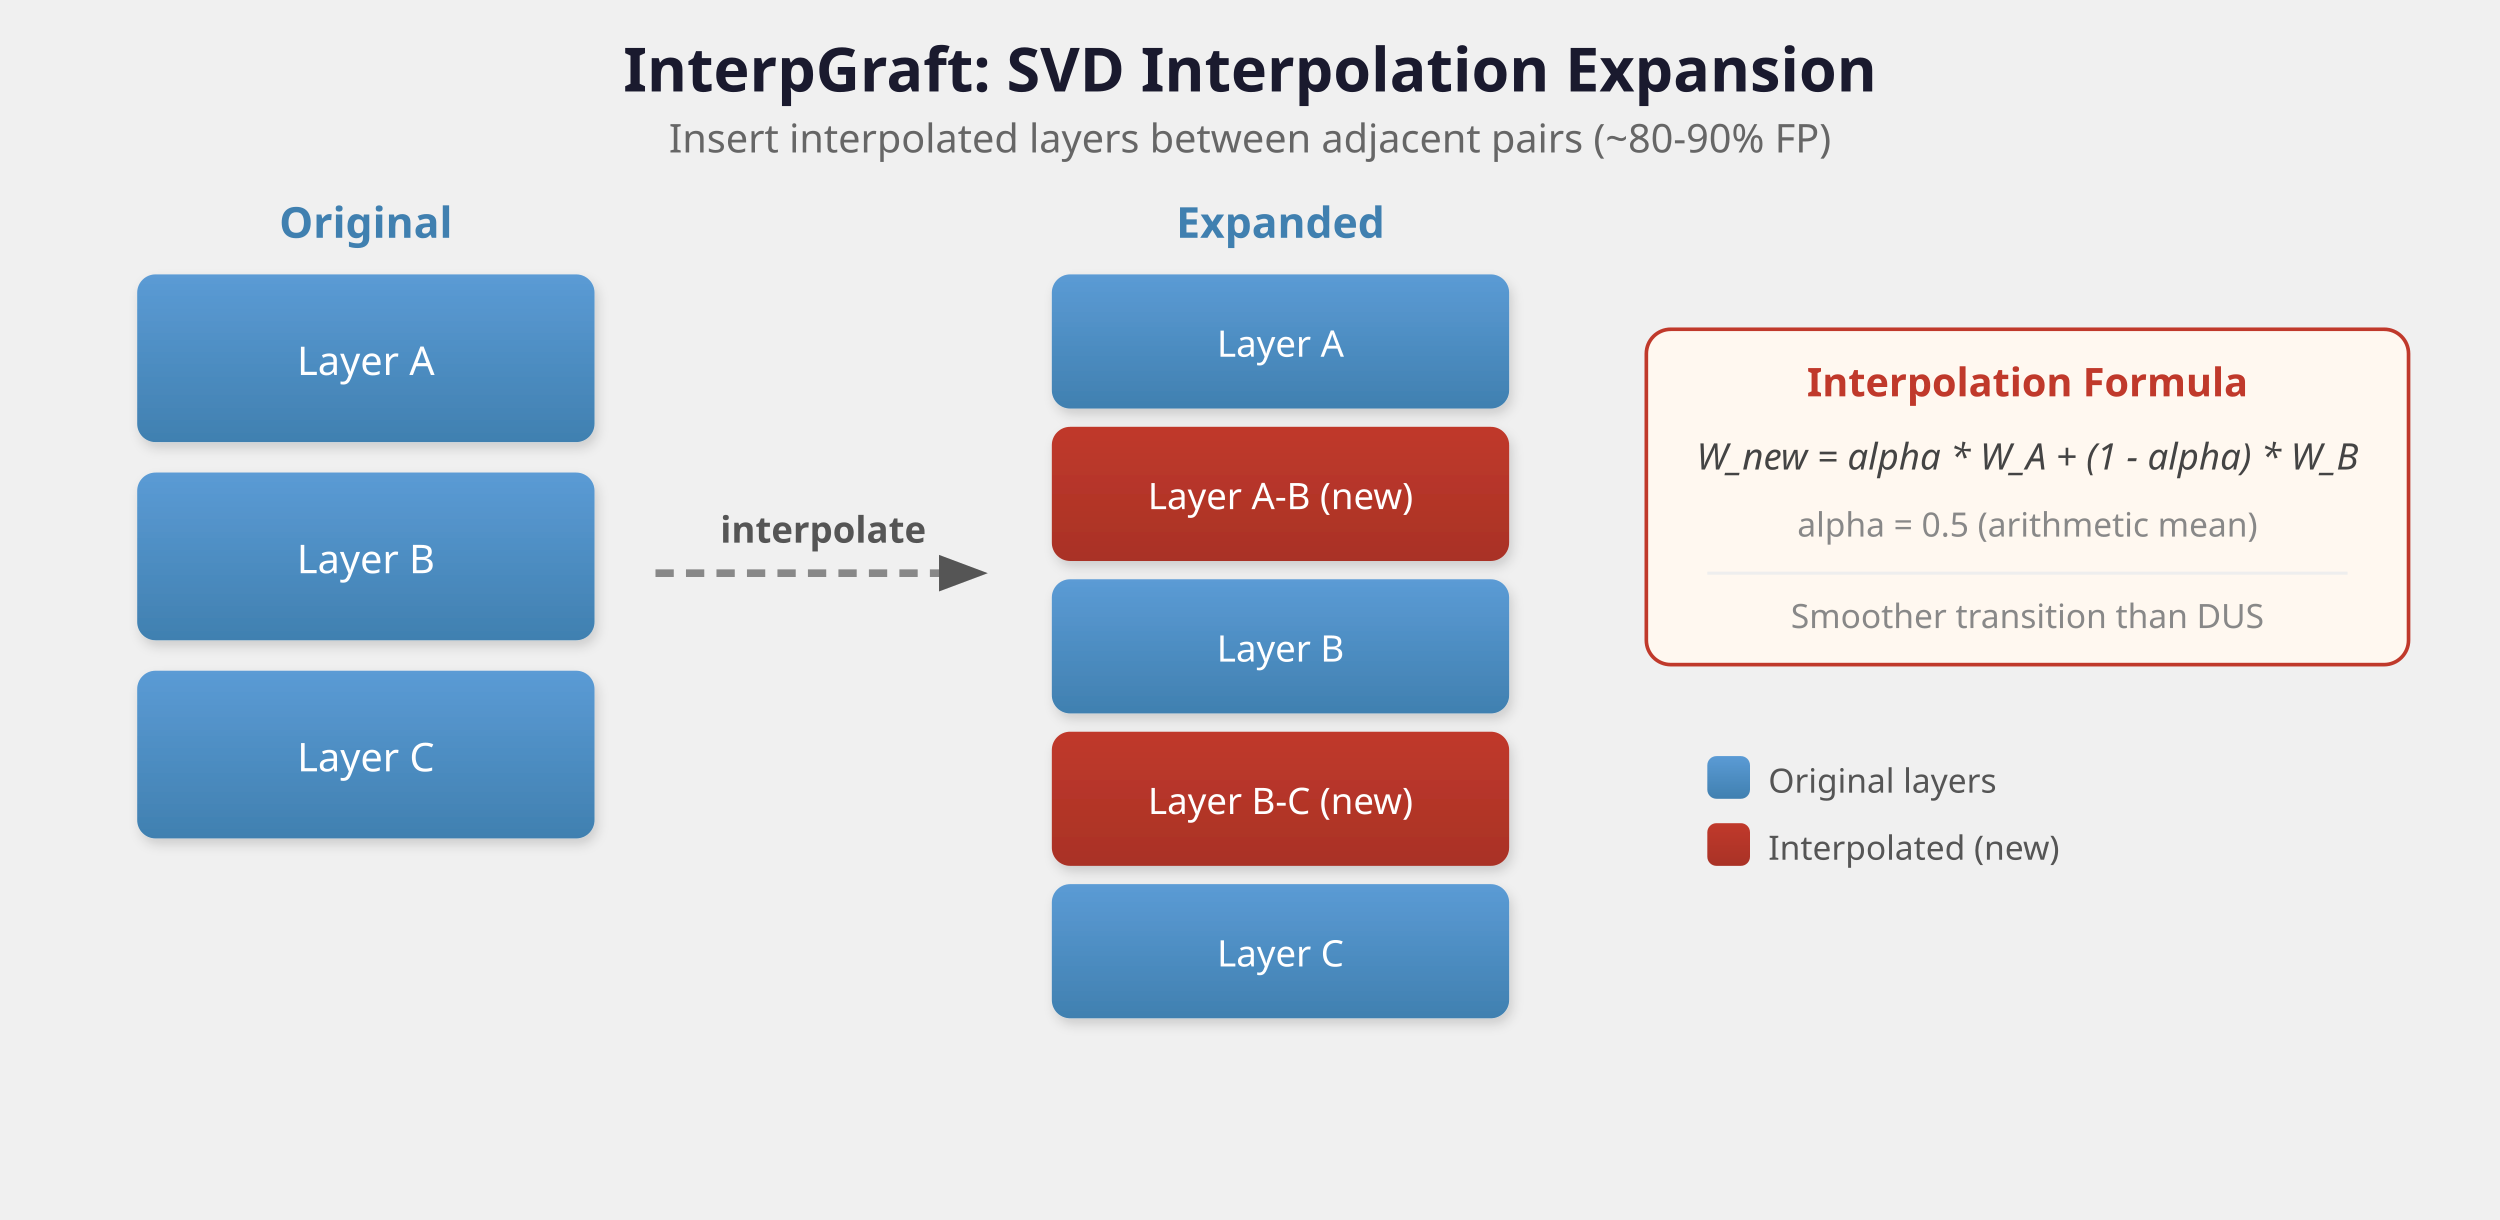
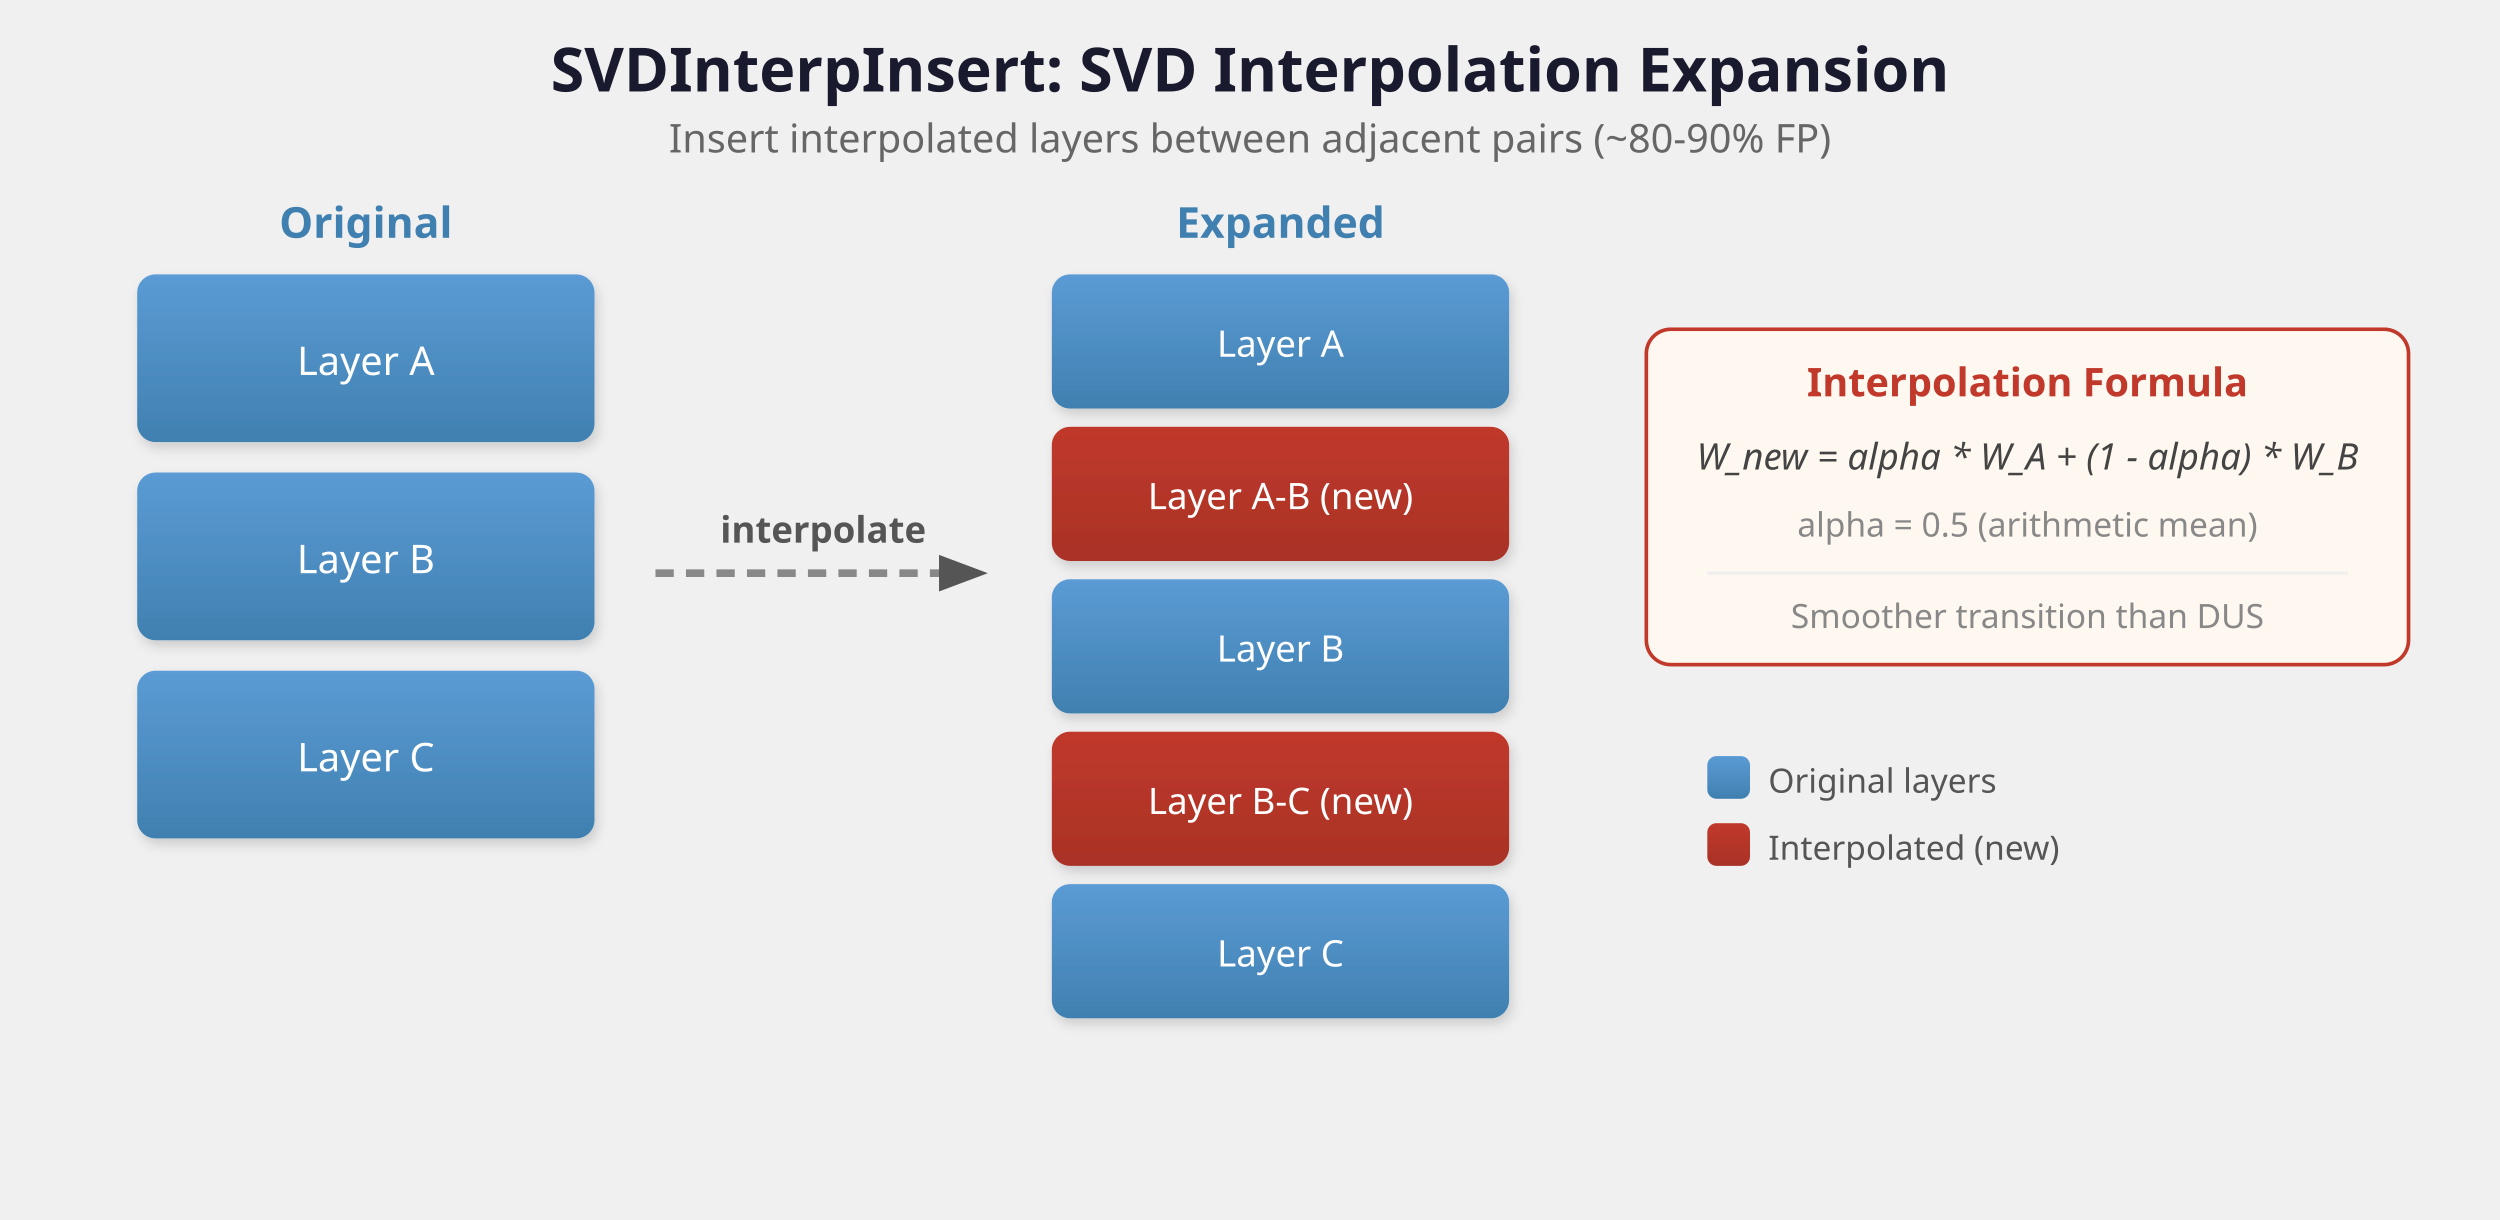
<svg xmlns="http://www.w3.org/2000/svg" viewBox="0 0 820 400" font-family="'Segoe UI',system-ui,sans-serif">
  <defs>
    <linearGradient id="aG" x1="0" y1="0" x2="0" y2="1">
      <stop offset="0%" stop-color="#5B9BD5" />
      <stop offset="100%" stop-color="#4080B0" />
    </linearGradient>
    <linearGradient id="iG" x1="0" y1="0" x2="0" y2="1">
      <stop offset="0%" stop-color="#C0392B" />
      <stop offset="100%" stop-color="#A93226" />
    </linearGradient>
    <filter id="s">
      <feDropShadow dx="1" dy="2" stdDeviation="2" flood-opacity="0.15" />
    </filter>
  </defs>
-   <text x="410" y="30" text-anchor="middle" font-size="20" font-weight="700" fill="#1a1a2e">InterpGraft: SVD Interpolation Expansion</text>
+   <text x="410" y="30" text-anchor="middle" font-size="20" font-weight="700" fill="#1a1a2e">SVDInterpInsert: SVD Interpolation Expansion</text>
  <text x="410" y="50" text-anchor="middle" font-size="13" fill="#666">Insert interpolated layers between adjacent pairs (~80-90% FP)</text>
  <text x="120" y="78" text-anchor="middle" font-size="14" font-weight="600" fill="#4080B0">Original</text>
  <g filter="url(#s)">
    <rect x="45" y="90" width="150" height="55" rx="6" fill="url(#aG)" />
    <text x="120" y="123" text-anchor="middle" font-size="13" fill="#fff">Layer A</text>
    <rect x="45" y="155" width="150" height="55" rx="6" fill="url(#aG)" />
    <text x="120" y="188" text-anchor="middle" font-size="13" fill="#fff">Layer B</text>
    <rect x="45" y="220" width="150" height="55" rx="6" fill="url(#aG)" />
    <text x="120" y="253" text-anchor="middle" font-size="13" fill="#fff">Layer C</text>
  </g>
  <line x1="215" y1="188" x2="310" y2="188" stroke="#888" stroke-width="2.5" stroke-dasharray="6,4" />
  <polygon points="308,182 324,188 308,194" fill="#555" />
  <text x="270" y="178" text-anchor="middle" font-size="12" fill="#555" font-weight="600">interpolate</text>
  <text x="420" y="78" text-anchor="middle" font-size="14" font-weight="600" fill="#4080B0">Expanded</text>
  <g filter="url(#s)">
    <rect x="345" y="90" width="150" height="44" rx="6" fill="url(#aG)" />
    <text x="420" y="117" text-anchor="middle" font-size="12" fill="#fff">Layer A</text>
    <rect x="345" y="140" width="150" height="44" rx="6" fill="url(#iG)" />
    <text x="420" y="167" text-anchor="middle" font-size="12" fill="#fff">Layer A-B (new)</text>
    <rect x="345" y="190" width="150" height="44" rx="6" fill="url(#aG)" />
    <text x="420" y="217" text-anchor="middle" font-size="12" fill="#fff">Layer B</text>
    <rect x="345" y="240" width="150" height="44" rx="6" fill="url(#iG)" />
    <text x="420" y="267" text-anchor="middle" font-size="12" fill="#fff">Layer B-C (new)</text>
    <rect x="345" y="290" width="150" height="44" rx="6" fill="url(#aG)" />
    <text x="420" y="317" text-anchor="middle" font-size="12" fill="#fff">Layer C</text>
  </g>
  <g transform="translate(540, 108)">
    <rect width="250" height="110" rx="8" fill="#FFF8F0" stroke="#C0392B" stroke-width="1.2" />
    <text x="125" y="22" text-anchor="middle" font-size="13" font-weight="700" fill="#C0392B">Interpolation Formula</text>
    <text x="125" y="46" text-anchor="middle" font-size="12" fill="#444" font-style="italic">W_new = alpha * W_A + (1 - alpha) * W_B</text>
    <text x="125" y="68" text-anchor="middle" font-size="11" fill="#888">alpha = 0.5  (arithmetic mean)</text>
    <line x1="20" y1="80" x2="230" y2="80" stroke="#eee" stroke-width="1" />
    <text x="125" y="98" text-anchor="middle" font-size="11" fill="#888">Smoother transition than DUS</text>
  </g>
  <rect x="560" y="248" width="14" height="14" rx="3" fill="url(#aG)" />
  <text x="580" y="260" font-size="11" fill="#555">Original layers</text>
  <rect x="560" y="270" width="14" height="14" rx="3" fill="url(#iG)" />
  <text x="580" y="282" font-size="11" fill="#555">Interpolated (new)</text>
</svg>
